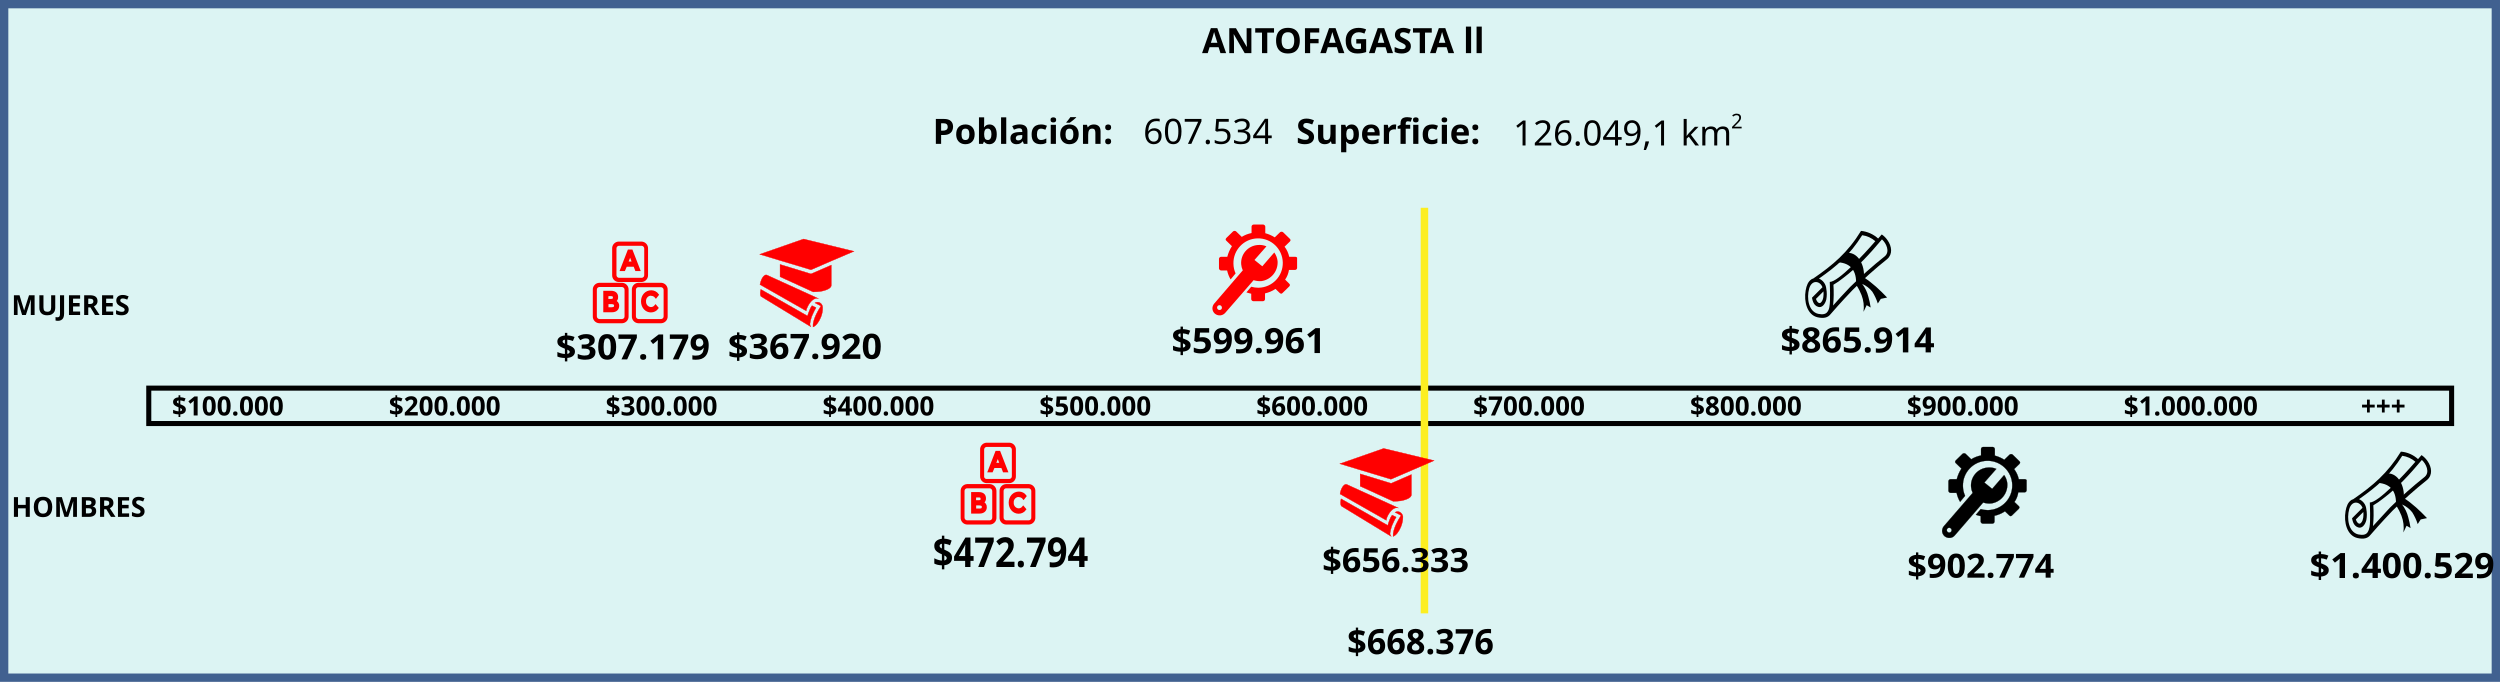
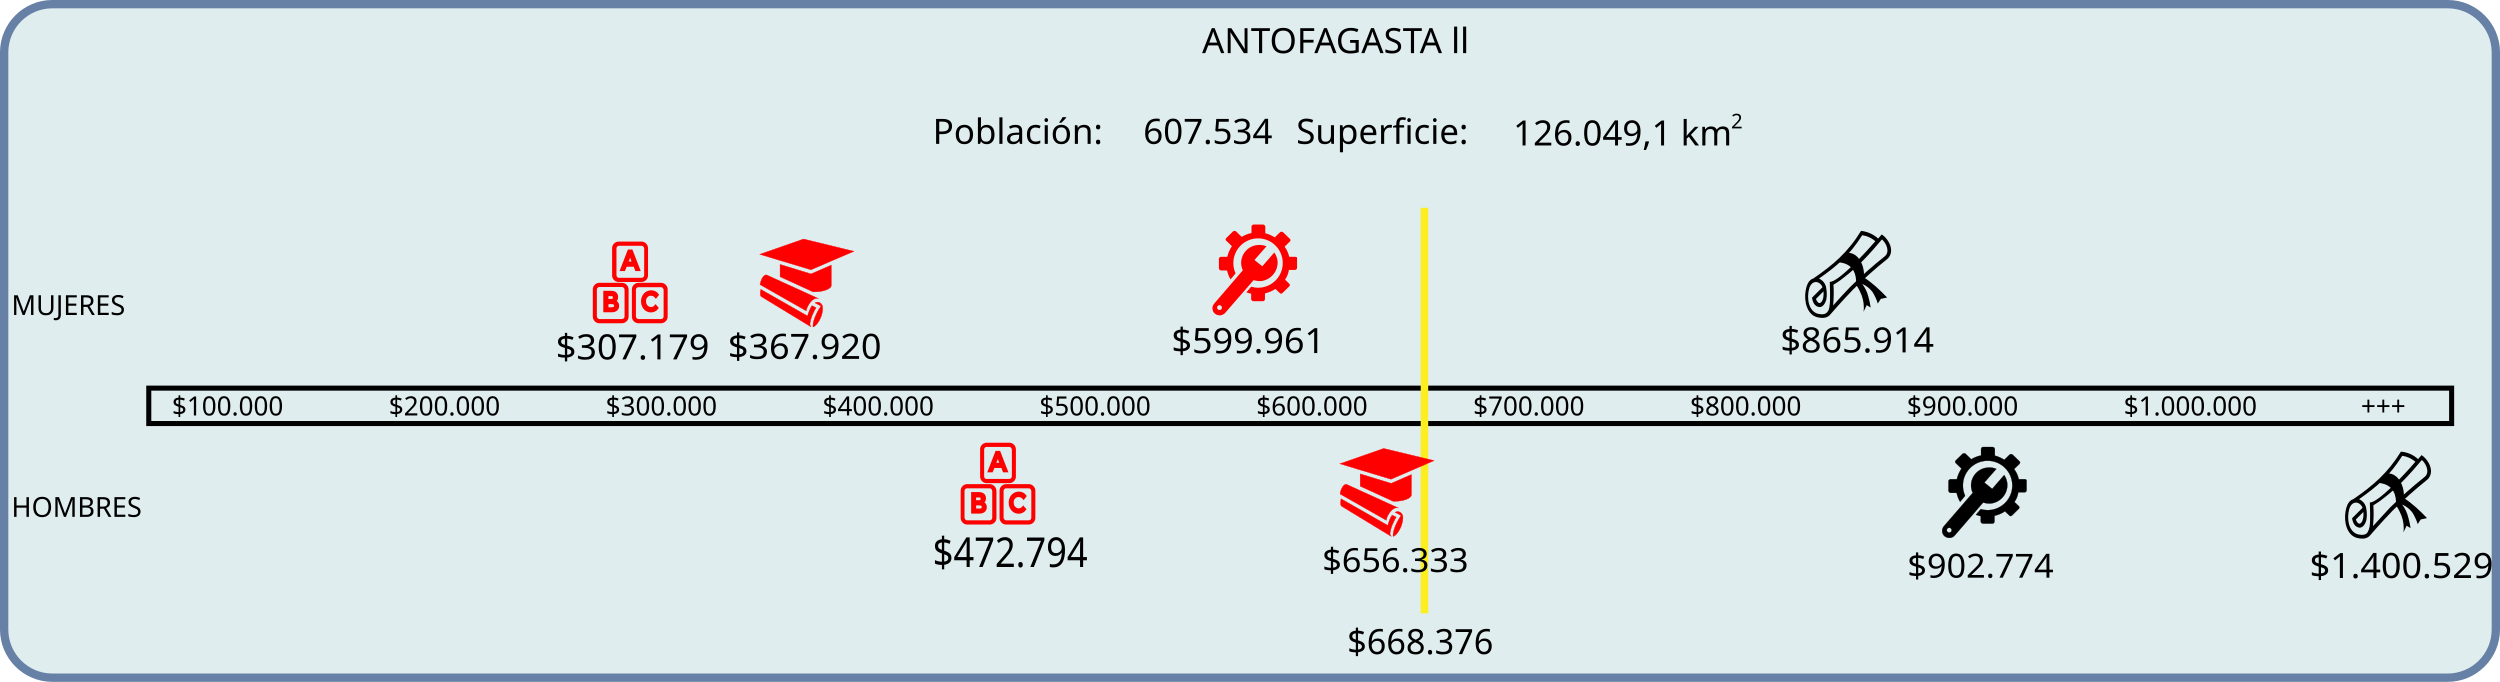
- <svg xmlns="http://www.w3.org/2000/svg" id="Capa_1" data-name="Capa 1" viewBox="0 0 1504.01 410.21">
-   <defs>
-     <style>.cls-1{fill:#dcf4f3;stroke:#416190;stroke-miterlimit:5.83;stroke-width:5.01px;}.cls-2,.cls-3{fill:none;}.cls-16,.cls-2{stroke:#000;}.cls-12,.cls-14,.cls-16,.cls-2{stroke-miterlimit:10;}.cls-2{stroke-width:3.04px;}.cls-11,.cls-13,.cls-15,.cls-4,.cls-6,.cls-7,.cls-8,.cls-9{isolation:isolate;}.cls-4{font-size:16px;}.cls-13,.cls-15,.cls-4,.cls-6{font-family:Optima-Bold, Optima;}.cls-11,.cls-13,.cls-15,.cls-4,.cls-6,.cls-7{font-weight:700;}.cls-12,.cls-14,.cls-5{fill:red;}.cls-6,.cls-7,.cls-8{font-size:21px;}.cls-11,.cls-7{font-family:Verdana-Bold, Verdana;}.cls-8,.cls-9{font-family:Optima-Regular, Optima;}.cls-9{font-size:12.24px;}.cls-10{fill:#fcee21;}.cls-11{font-size:16.65px;}.cls-12,.cls-14{stroke:red;}.cls-12{stroke-width:1.33px;}.cls-13{font-size:24.79px;}.cls-14{stroke-width:0.22px;}.cls-15{font-size:20px;}.cls-16{stroke-width:0.14px;}.cls-17{fill-rule:evenodd;}</style>
-   </defs>
-   <rect class="cls-1" x="2.5" y="2.5" width="1499" height="405.2" />
-   <rect class="cls-2" x="89.5" y="233.5" width="1385.4" height="21.3" />
-   <rect class="cls-3" x="103.5" y="237.9" width="1371.8" height="36.8" />
-   <text class="cls-4" transform="translate(103.45 249.94) scale(0.98 1)">$100.000</text>
-   <text class="cls-4" transform="translate(233.92 249.94) scale(0.98 1)">$200.000</text>
-   <text class="cls-4" transform="translate(364.38 249.94) scale(0.98 1)">$300.000</text>
-   <text class="cls-4" transform="translate(494.85 249.94) scale(0.98 1)">$400.000</text>
-   <text class="cls-4" transform="translate(625.31 249.94) scale(0.98 1)">$500.000</text>
-   <text class="cls-4" transform="translate(755.79 249.94) scale(0.98 1)">$600.000</text>
-   <text class="cls-4" transform="translate(886.25 249.94) scale(0.98 1)">$700.000</text>
-   <text class="cls-4" transform="translate(1016.72 249.94) scale(0.98 1)">$800.000</text>
-   <text class="cls-4" transform="translate(1147.19 249.94) scale(0.98 1)">$900.000</text>
-   <text class="cls-4" transform="translate(1277.65 249.94) scale(0.98 1)">$1.000.000</text>
-   <text class="cls-4" transform="translate(1408.12 249.94) scale(0.98 1)">
-     <tspan xml:space="preserve">   +++</tspan>
-   </text>
-   <path class="cls-5" d="M781.16,155.77h-3.7a15.43,15.43,0,0,0-2.8-6.1l3.2-3.1a2,2,0,0,0,.4-.8,1.23,1.23,0,0,0-.4-.8l-4.1-4a1.5,1.5,0,0,0-1.8,0l-3.2,3.1a20.62,20.62,0,0,0-5.7-2.5v-4a1.38,1.38,0,0,0-1.2-1.2H756a1.29,1.29,0,0,0-1.2,1.2v3.9a17.7,17.7,0,0,0-5.9,2.3l-3.4-3.3a1.5,1.5,0,0,0-1.8,0l-4.1,4a2,2,0,0,0-.4.8,1.23,1.23,0,0,0,.4.8l3.4,3.3a21.5,21.5,0,0,0-2.8,6.4h-3.8a1.29,1.29,0,0,0-1.2,1.2v5.8a1.38,1.38,0,0,0,1.2,1.2h3.7a17.83,17.83,0,0,0,2.1,5.4l3-3.6a14.54,14.54,0,0,1-1.3-5.9,14.85,14.85,0,1,1,15.2,14.5h-.3a15.23,15.23,0,0,1-4.2-.6l-2.9,3.4a24.54,24.54,0,0,0,2.9.8v3.3a1.38,1.38,0,0,0,1.2,1.2h5.9a1.29,1.29,0,0,0,1.2-1.2v-3.5a18.51,18.51,0,0,0,6.3-2.7l2.6,2.5a2,2,0,0,0,.8.4,1.23,1.23,0,0,0,.8-.4l4.1-4a2,2,0,0,0,.4-.8,1.23,1.23,0,0,0-.4-.8l-2.5-2.5a13.37,13.37,0,0,0,2.3-5.8H781a1.29,1.29,0,0,0,1.2-1.2v-5.8C782.36,156.37,782,155.77,781.16,155.77Z" transform="translate(-1.86 -1.27)" />
-   <path class="cls-5" d="M770.46,158.37a10.7,10.7,0,0,0-2-5.2l-7.2,8.3-4.7-3.8,7.2-8.2a10.37,10.37,0,0,0-5.2-.8,10.79,10.79,0,0,0-10,11.6,10.64,10.64,0,0,0,.9,3.5l.1.1L732.26,184a4.45,4.45,0,0,0-1,3.1,4.35,4.35,0,0,0,1.5,2.9,4.55,4.55,0,0,0,3.2,1,4.45,4.45,0,0,0,2.9-1.4l17.2-19.8.2.1a13,13,0,0,0,4.4.5A11.33,11.33,0,0,0,770.46,158.37Zm-34.8,29.4a1.46,1.46,0,0,1-1.6-1.3h0a1.46,1.46,0,0,1,1.3-1.6h0a1.46,1.46,0,0,1,1.6,1.3A1.35,1.35,0,0,1,735.66,187.77Z" transform="translate(-1.86 -1.27)" />
-   <rect class="cls-3" x="810.5" y="377.7" width="92" height="32.3" />
-   <text class="cls-6" transform="translate(810.47 393.51) scale(0.98 1)">$668.376</text>
-   <rect class="cls-3" x="580.6" y="20.3" width="439.9" height="108.7" />
-   <text class="cls-7" transform="translate(723.16 31.97)">ANTOFAGASTA ll</text>
-   <text class="cls-7" transform="translate(561.12 86.55)">Población:</text>
-   <text class="cls-8" transform="translate(682.33 86.55)">
-     <tspan xml:space="preserve"> 607.534   </tspan>
-   </text>
-   <text class="cls-7" transform="translate(779.81 86.55)">Superficie:</text>
-   <text class="cls-8" transform="translate(904.86 87.52)">
-     <tspan xml:space="preserve"> 126.049,1 km</tspan>
-   </text>
-   <text class="cls-9" transform="translate(1041.41 77.23)">2</text>
-   <rect class="cls-10" x="854.7" y="125" width="4.5" height="244" />
-   <rect class="cls-3" x="6.9" y="177.6" width="105.4" height="23.7" />
-   <text class="cls-11" transform="translate(6.9 189.51) scale(0.98 1)">MUJERES</text>
-   <rect class="cls-3" x="6.9" y="299" width="96.2" height="26" />
-   <text class="cls-11" transform="translate(6.9 310.95) scale(0.98 1)">HOMBRES</text>
-   <rect class="cls-3" x="206" y="61.8" width="80.5" height="23.3" />
-   <path class="cls-12" d="M597.46,293.17h-13.8a3.38,3.38,0,0,0-3.2,3.6v15.8a3.38,3.38,0,0,0,3.2,3.6h13.8a3.38,3.38,0,0,0,3.2-3.6v-15.8A3.52,3.52,0,0,0,597.46,293.17Zm2,19.4a2.24,2.24,0,0,1-2.1,2.4h-13.8a2.32,2.32,0,0,1-2.1-2.4v-15.8a2.24,2.24,0,0,1,2.1-2.4h13.8a2.32,2.32,0,0,1,2.1,2.4Z" transform="translate(-1.86 -1.27)" />
-   <path class="cls-12" d="M592.86,303.57a2.42,2.42,0,0,0,1.5-2.5c0-1.7-1-3.1-3.6-3.1h-4v11.6h4.4c2.6,0,3.7-1.5,3.7-3.2A2.79,2.79,0,0,0,592.86,303.57Zm-4.4-3.7h2.2c1.1,0,1.8.3,1.8,1.6,0,1-.6,1.4-1.9,1.4h-2.2l.1-3Zm2.7,8h-2.7v-3.2H591c1.4,0,2.2.5,2.2,1.5,0,1.4-.8,1.7-2,1.7Z" transform="translate(-1.86 -1.27)" />
-   <path class="cls-12" d="M609.16,291.27a3.38,3.38,0,0,0,3.2-3.6v-15.8a3.38,3.38,0,0,0-3.2-3.6h-13.8a3.38,3.38,0,0,0-3.2,3.6v15.8a3.38,3.38,0,0,0,3.2,3.6Zm-15.9-3.6v-15.8a2.24,2.24,0,0,1,2.1-2.4h13.8a2.32,2.32,0,0,1,2.1,2.4v15.8a2.24,2.24,0,0,1-2.1,2.4h-13.8a2.13,2.13,0,0,1-2.1-2.4Z" transform="translate(-1.86 -1.27)" />
-   <path class="cls-12" d="M599.66,282.17h5.1l1,2.6h1.8l-4.5-11.6h-1.8l-4.5,11.6h1.8Zm2.5-6.6,1.8,4.8h-3.7Z" transform="translate(-1.86 -1.27)" />
-   <path class="cls-12" d="M620.86,293.17h-13.8a3.38,3.38,0,0,0-3.2,3.6v15.8a3.38,3.38,0,0,0,3.2,3.6h13.8a3.38,3.38,0,0,0,3.2-3.6v-15.8A3.38,3.38,0,0,0,620.86,293.17Zm2.1,19.4a2.24,2.24,0,0,1-2.1,2.4h-13.8a2.32,2.32,0,0,1-2.1-2.4v-15.8a2.24,2.24,0,0,1,2.1-2.4h13.8a2.32,2.32,0,0,1,2.1,2.4v15.8Z" transform="translate(-1.86 -1.27)" />
-   <path class="cls-12" d="M614.76,299.67a3.7,3.7,0,0,1,2.9,1.4l1.1-1.4a4.74,4.74,0,0,0-3.9-2c-3.2,0-5.5,2.6-5.5,6s2.3,6,5.3,6a4.74,4.74,0,0,0,3.9-2l-1.1-1.3a3.56,3.56,0,0,1-2.9,1.4,3.84,3.84,0,0,1-3.5-4.1,3.8,3.8,0,0,1,3.4-4.1C614.66,299.67,614.66,299.67,614.76,299.67Z" transform="translate(-1.86 -1.27)" />
-   <rect class="cls-3" x="561.1" y="322.1" width="84.3" height="24.1" />
-   <text class="cls-13" transform="translate(561.12 341.09) scale(0.88 1)">$472.794</text>
-   <path class="cls-14" d="M495.36,183.57a3,3,0,0,0-2.1-.5,3.58,3.58,0,0,0-1.1.4l3.6,1.9a42.12,42.12,0,0,0-2.9,5.1,27.4,27.4,0,0,0-1.5,4,10.2,10.2,0,0,0-.4,3.5c1.7-.5,3.5-2.9,4.7-5.8a14.07,14.07,0,0,0,1.1-6.1A3.23,3.23,0,0,0,495.36,183.57Z" transform="translate(-1.86 -1.27)" />
-   <path class="cls-14" d="M471.16,160.37v7.4l19.9,9.1h0a34,34,0,0,0,4.5-.3c3.9-.7,6.4-2.1,6.4-3.6v-12.2l-12.2,5.3Z" transform="translate(-1.86 -1.27)" />
-   <polygon class="cls-14" points="483.4 143.8 457.1 153 469.3 156.7 487.9 162.3 500.1 157 513.7 151.2 483.4 143.8" />
-   <path class="cls-14" d="M489.26,195.27a1.09,1.09,0,0,1,.1-.5c0-.2.1-.4.1-.6v-.1a19.78,19.78,0,0,1,1.8-4.8,19.1,19.1,0,0,1,1.5-2.8v-.1l-2.4-1.2a9.39,9.39,0,0,0-1.4,2.6,26,26,0,0,0-1.3,3.6l-28.1-16-.2,1c-.2,1.5-.2,3.1.6,3.4l29.6,18A3.14,3.14,0,0,1,489.26,195.27Z" transform="translate(-1.86 -1.27)" />
-   <path class="cls-14" d="M487.36,186.57c1.7-4.1,4.6-6.5,6.9-5.7h-.1l-30.9-14.1c-1.1-.6-2.8,1-3.7,3.8a13.32,13.32,0,0,0-.5,1.9l27.8,15.8A4.8,4.8,0,0,1,487.36,186.57Z" transform="translate(-1.86 -1.27)" />
-   <rect class="cls-3" x="437.9" y="200.1" width="99.6" height="21.9" />
-   <text class="cls-6" transform="translate(437.9 215.89) scale(1.03 1)">$367.920</text>
-   <path class="cls-12" d="M376.16,172.07h-13.8a3.38,3.38,0,0,0-3.2,3.6v15.8a3.38,3.38,0,0,0,3.2,3.6h13.8a3.38,3.38,0,0,0,3.2-3.6v-15.8A3.38,3.38,0,0,0,376.16,172.07Zm2.1,19.4a2.24,2.24,0,0,1-2.1,2.4h-13.8a2.32,2.32,0,0,1-2.1-2.4v-15.8a2.24,2.24,0,0,1,2.1-2.4h13.8a2.32,2.32,0,0,1,2.1,2.4Z" transform="translate(-1.86 -1.27)" />
-   <path class="cls-12" d="M371.56,182.47a2.42,2.42,0,0,0,1.5-2.5c0-1.7-1-3.1-3.6-3.1h-4v11.6H370c2.6,0,3.7-1.5,3.7-3.2A2.7,2.7,0,0,0,371.56,182.47Zm-4.3-3.7h2.2c1.1,0,1.8.3,1.8,1.6,0,1-.6,1.4-1.9,1.4h-2.2l.1-3Zm2.7,8h-2.7v-3.2h2.5c1.4,0,2.2.5,2.2,1.5,0,1.4-.8,1.6-2,1.7Z" transform="translate(-1.86 -1.27)" />
-   <path class="cls-12" d="M387.86,170.27a3.38,3.38,0,0,0,3.2-3.6v-15.8a3.38,3.38,0,0,0-3.2-3.6H374a3.38,3.38,0,0,0-3.2,3.6v15.8a3.38,3.38,0,0,0,3.2,3.6Zm-15.8-3.6v-15.8a2.24,2.24,0,0,1,2.1-2.4H388a2.32,2.32,0,0,1,2.1,2.4v15.8a2.24,2.24,0,0,1-2.1,2.4h-13.9A2.29,2.29,0,0,1,372.06,166.67Z" transform="translate(-1.86 -1.27)" />
-   <path class="cls-12" d="M378.46,161.07h5.1l1,2.6h1.8l-4.5-11.6h-1.8l-4.5,11.6h1.8Zm2.5-6.6,1.8,4.8h-3.7Z" transform="translate(-1.86 -1.27)" />
-   <path class="cls-12" d="M399.66,172.07h-13.8a3.38,3.38,0,0,0-3.2,3.6v15.8a3.38,3.38,0,0,0,3.2,3.6h13.8a3.38,3.38,0,0,0,3.2-3.6v-15.8A3.38,3.38,0,0,0,399.66,172.07Zm2.1,19.4a2.24,2.24,0,0,1-2.1,2.4h-13.8a2.32,2.32,0,0,1-2.1-2.4v-15.8a2.22,2.22,0,0,1,2.1-2.3h13.8a2.32,2.32,0,0,1,2.1,2.4v15.7Z" transform="translate(-1.86 -1.27)" />
-   <path class="cls-12" d="M393.56,178.57a3.7,3.7,0,0,1,2.9,1.4l1.1-1.4a4.74,4.74,0,0,0-3.9-2c-3.2,0-5.5,2.6-5.5,6s2.3,6,5.3,6a4.74,4.74,0,0,0,3.9-2l-1.1-1.3a3.56,3.56,0,0,1-2.9,1.4,3.84,3.84,0,0,1-3.5-4.1,3.8,3.8,0,0,1,3.4-4.1C393.46,178.57,393.46,178.57,393.56,178.57Z" transform="translate(-1.86 -1.27)" />
-   <rect class="cls-3" x="334.4" y="200.4" width="93.1" height="18.8" />
-   <text class="cls-6" transform="translate(334.37 216.21) scale(1.03 1)">$307.179</text>
-   <path class="cls-14" d="M844.36,309.57a3,3,0,0,0-2.1-.5,3.58,3.58,0,0,0-1.1.4l3.6,1.9a42.12,42.12,0,0,0-2.9,5.1,27.4,27.4,0,0,0-1.5,4,10.2,10.2,0,0,0-.4,3.5c1.7-.5,3.5-2.9,4.7-5.8a15.8,15.8,0,0,0,1.2-6.1A3.67,3.67,0,0,0,844.36,309.57Z" transform="translate(-1.86 -1.27)" />
-   <path class="cls-14" d="M820.16,286.37v7.4l19.9,9.1h0a34,34,0,0,0,4.5-.3c3.9-.7,6.4-2.1,6.4-3.6v-12.2l-12.2,5.3Z" transform="translate(-1.86 -1.27)" />
-   <polygon class="cls-14" points="832.4 269.8 806.1 279 818.3 282.7 836.8 288.3 849.1 283 862.7 277.1 832.4 269.8" />
-   <path class="cls-14" d="M838.26,321.27a1.09,1.09,0,0,1,.1-.5c0-.2.1-.4.1-.6v-.1a19.78,19.78,0,0,1,1.8-4.8,19.1,19.1,0,0,1,1.5-2.8v-.1l-2.4-1.2a9.39,9.39,0,0,0-1.4,2.6,25.33,25.33,0,0,0-1.2,3.6l-28.1-16-.2,1c-.2,1.5-.2,3,.6,3.5l29.6,18A2.72,2.72,0,0,1,838.26,321.27Z" transform="translate(-1.86 -1.27)" />
-   <path class="cls-14" d="M836.26,312.57c1.7-4.1,4.6-6.5,6.9-5.7h-.1l-30.9-14.1c-1.2-.6-2.8,1-3.7,3.8a10.62,10.62,0,0,0-.4,1.9l27.8,15.8A7.09,7.09,0,0,1,836.26,312.57Z" transform="translate(-1.86 -1.27)" />
-   <rect class="cls-3" x="795.5" y="329" width="100" height="21" />
-   <text class="cls-15" transform="translate(795.46 344.12) scale(1.03 1)">$656.333</text>
-   <rect class="cls-3" x="704.7" y="196.6" width="103.7" height="22.3" />
-   <text class="cls-6" transform="translate(704.75 212.42) scale(1.03 1)">$599.961</text>
-   <path class="cls-16" d="M1220.06,289.57h-3.7a15.43,15.43,0,0,0-2.8-6.1l3.2-3.1a2,2,0,0,0,.4-.8,1.23,1.23,0,0,0-.4-.8l-4.1-4a1.5,1.5,0,0,0-1.8,0l-3.2,3.1a20.62,20.62,0,0,0-5.7-2.5v-4a1.38,1.38,0,0,0-1.2-1.2h-5.9a1.29,1.29,0,0,0-1.2,1.2v3.9a17.7,17.7,0,0,0-5.9,2.3l-3.4-3.3a1.5,1.5,0,0,0-1.8,0l-4.1,4a2,2,0,0,0-.4.8,1.23,1.23,0,0,0,.4.8l3.4,3.3a21.5,21.5,0,0,0-2.8,6.4h-3.8a1.29,1.29,0,0,0-1.2,1.2v5.8a1.38,1.38,0,0,0,1.2,1.2h3.7a17.83,17.83,0,0,0,2.1,5.4l3-3.6a14.54,14.54,0,0,1-1.3-5.9,14.85,14.85,0,1,1,15.2,14.5h-.3a15.23,15.23,0,0,1-4.2-.6l-2.9,3.4a24.54,24.54,0,0,0,2.9.8v3.3a1.38,1.38,0,0,0,1.2,1.2h5.9a1.29,1.29,0,0,0,1.2-1.2v-3.5a18.51,18.51,0,0,0,6.3-2.7l2.6,2.5a2,2,0,0,0,.8.4,1.23,1.23,0,0,0,.8-.4l4.1-4a2,2,0,0,0,.4-.8,1.23,1.23,0,0,0-.4-.8l-2.6-2.5a13.37,13.37,0,0,0,2.3-5.8h3.8a1.29,1.29,0,0,0,1.2-1.2v-5.8C1221.26,290.27,1220.86,289.57,1220.06,289.57Z" transform="translate(-1.86 -1.27)" />
-   <path class="cls-16" d="M1209.46,292.27a10.58,10.58,0,0,0-1.9-5.2l-7.2,8.3-4.7-3.8,7.2-8.2a10.37,10.37,0,0,0-5.2-.8,10.79,10.79,0,0,0-10,11.6,10.64,10.64,0,0,0,.9,3.5l.1.1-17.4,20.1a4.45,4.45,0,0,0-1,3.1,4.35,4.35,0,0,0,1.5,2.9,4.55,4.55,0,0,0,3.2,1,4.14,4.14,0,0,0,2.9-1.5l17.1-19.8.2.1a13,13,0,0,0,4.4.5,11.32,11.32,0,0,0,9.9-11.9Zm-34.8,29.4a1.46,1.46,0,0,1-1.6-1.3h0a1.46,1.46,0,0,1,1.3-1.6h0a1.46,1.46,0,0,1,1.6,1.3h0a1.46,1.46,0,0,1-1.3,1.6Z" transform="translate(-1.86 -1.27)" />
-   <rect class="cls-3" x="1147.5" y="332.4" width="86.8" height="19.6" />
-   <text class="cls-15" transform="translate(1147.46 347.51) scale(1.03 1)">$902.774</text>
-   <path d="M1133.86,142.37l-2.1,2.4a18,18,0,0,0-10.3-4.6c-8,13.1-17,20.6-28.8,28.7a3,3,0,0,0-1,.4c-2.1,1.4-3,3.8-3.5,6.7-1.2,6.7.9,14.8,7.2,16.2,3.7.8,6.1.2,7.7-1.8,1.2-1.4,6.5-7.5,13.3-14.6a244.36,244.36,0,0,1,20.8-18.6c3.5-3,2.8-7.7.3-11.3a13.34,13.34,0,0,0-3.3-3.4Zm-29.2,42.7a74.39,74.39,0,0,0,.2-12.5,46,46,0,0,0,5.8-4c8.9-6.7,16.1-14.6,23.4-23.3,2.6,2.4,4.9,7.3,1.8,10.1a263.38,263.38,0,0,0-21,18.6c-4.1,4.3-7.8,8.3-10.2,11.1Zm-3.4,3.8c-1,1.4-2.8,1.8-5.6,1.2-5.8-1.4-7-9.5-5.4-15.2,1.6-5.5,6.5-4.7,8-.8l-6.3,6.3c.2.6.5,4.6,3.7,5.5,2.3.8,4.2-1.6,4.9-4.4a17.75,17.75,0,0,0,0-6.5,7.26,7.26,0,0,0-4.4-6.1c11-7.7,18.5-14.2,26-26.1a15.06,15.06,0,0,1,7.9,3.6c-7.3,8.5-22.4,24.5-27.4,24.5,0,1.2.5,11.3-.2,14.8a6.63,6.63,0,0,1-1.2,3.2Zm-2.4-12.3c.2,2.2,0,4.9-1.2,6.3-1.2,1.8-2.8,0-3.3-1.8Z" transform="translate(-1.86 -1.27)" />
-   <path class="cls-17" d="M1131.56,183.87a30.6,30.6,0,0,0-3.3-7.1,15.68,15.68,0,0,0-6.1-4.7,20.36,20.36,0,0,1,3.7,7.7,46.94,46.94,0,0,1,1.4,6.5l-2.4-1.4-1.9,4a20.47,20.47,0,0,0-1.2-10.1c-1.9-4.7-3.3-6.1-3.3-6.1.5-8.5-3.2-13.1-10.7-13.6l5.6-5.7c6.6-.2,10.5,7.9,9.8,14.8,5.1,3.2,9.8,7.7,14,12.1l-3.8.8Z" transform="translate(-1.86 -1.27)" />
-   <rect class="cls-3" x="1071.1" y="196.2" width="92.4" height="17.8" />
-   <text class="cls-6" transform="translate(1071.09 212.02) scale(1.03 1)">$865.914</text>
-   <path d="M1458.66,275.07l-2.1,2.4a17.26,17.26,0,0,0-10.3-4.5c-8,13-17,20.6-28.8,28.7a3,3,0,0,0-1,.4c-2.1,1.4-3,3.8-3.5,6.7-1.2,6.7.9,14.8,7.2,16.2,3.7.8,6.1.2,7.7-1.8,1.2-1.4,6.5-7.5,13.3-14.6A244.36,244.36,0,0,1,1462,290c3.5-3,2.8-7.7.3-11.3a13.34,13.34,0,0,0-3.3-3.4Zm-29.2,42.7a74.39,74.39,0,0,0,.2-12.5,46,46,0,0,0,5.8-4c8.9-6.7,16.1-14.6,23.4-23.3,2.6,2.4,4.9,7.3,1.8,10.1a263.38,263.38,0,0,0-21,18.6C1435.56,311.07,1431.86,315.07,1429.46,317.77Zm-3.3,3.8c-1,1.4-2.8,1.8-5.6,1.2-5.8-1.4-7-9.5-5.4-15.2,1.6-5.5,6.5-4.7,8-.8l-6.3,6.3c.2.6.5,4.5,3.7,5.5,2.3.8,4.2-1.6,4.9-4.4a17.75,17.75,0,0,0,0-6.5,7.26,7.26,0,0,0-4.4-6.1c11-7.7,18.5-14.2,26-26.1a15.06,15.06,0,0,1,7.9,3.6c-7.3,8.5-22.4,24.5-27.4,24.5,0,1.2.5,11.3-.2,14.8a8.2,8.2,0,0,1-1.2,3.2Zm-2.5-12.3c.2,2.2,0,4.9-1.2,6.3-1.2,1.8-2.8,0-3.3-1.8Z" transform="translate(-1.86 -1.27)" />
-   <path class="cls-17" d="M1456.36,316.57a30.6,30.6,0,0,0-3.3-7.1,15.68,15.68,0,0,0-6.1-4.7,20.36,20.36,0,0,1,3.7,7.7,46.94,46.94,0,0,1,1.4,6.5l-2.4-1.4-1.9,4a20.47,20.47,0,0,0-1.2-10.1c-1.9-4.7-3.3-6.1-3.3-6.1.5-8.5-3.2-13-10.7-13.6l5.6-5.7c6.6-.2,10.5,7.9,9.8,14.8,5.1,3.2,9.8,7.7,14,12.1l-3.8.8Z" transform="translate(-1.86 -1.27)" />
-   <rect class="cls-3" x="1389.5" y="331.9" width="109" height="19.1" />
-   <text class="cls-6" transform="translate(1389.46 347.73) scale(1.03 1)">$1.400.529</text>
+ <svg xmlns="http://www.w3.org/2000/svg" version="1.1" id="Capa_1" x="0px" y="0px" viewBox="0 0 1504 410.2" style="enable-background:new 0 0 1504 410.2;" xml:space="preserve">
+   <style type="text/css">
+ 	.st0{opacity:0.8;fill:#D7E9EA;stroke:#416190;stroke-width:5.01;stroke-miterlimit:5.83;}
+ 	.st1{fill:none;stroke:#000000;stroke-width:3.04;stroke-miterlimit:10;}
+ 	.st2{fill:none;}
+ 	.st3{font-family:'Arial-BoldMT';}
+ 	.st4{font-size:16px;}
+ 	.st5{fill:#FF0000;}
+ 	.st6{font-size:21px;}
+ 	.st7{font-family:'Verdana-Bold';}
+ 	.st8{font-family:'ArialMT';}
+ 	.st9{font-size:12.24px;}
+ 	.st10{fill:#FCEE21;}
+ 	.st11{font-size:16.65px;}
+ 	.st12{fill:#FF0000;stroke:#FF0000;stroke-width:1.33;stroke-miterlimit:10;}
+ 	.st13{font-size:24.79px;}
+ 	.st14{fill:#FF0000;stroke:#FF0000;stroke-width:0.22;stroke-miterlimit:10;}
+ 	.st15{font-size:20px;}
+ 	.st16{stroke:#000000;stroke-width:0.14;stroke-miterlimit:10;}
+ </style>
+   <path class="st0" d="M31.5,2.5h1441c16,0,29,13,29,29v347.2c0,16-13,29-29,29H31.5c-16,0-29-13-29-29V31.5  C2.5,15.5,15.5,2.5,31.5,2.5z" />
+   <rect x="89.5" y="233.5" class="st1" width="1385.4" height="21.3" />
+   <rect x="103.5" y="237.9" class="st2" width="1371.8" height="36.8" />
+   <text transform="matrix(0.98 0 0 1 103.4497 249.9399)" class="st3 st4">$100.000</text>
+   <text transform="matrix(0.98 0 0 1 233.9199 249.9399)" class="st3 st4">$200.000</text>
+   <text transform="matrix(0.98 0 0 1 364.3799 249.9399)" class="st3 st4">$300.000</text>
+   <text transform="matrix(0.98 0 0 1 494.8496 249.9399)" class="st3 st4">$400.000</text>
+   <text transform="matrix(0.98 0 0 1 625.3096 249.9399)" class="st3 st4">$500.000</text>
+   <text transform="matrix(0.98 0 0 1 755.79 249.9399)" class="st3 st4">$600.000</text>
+   <text transform="matrix(0.98 0 0 1 886.25 249.9399)" class="st3 st4">$700.000</text>
+   <text transform="matrix(0.98 0 0 1 1016.72 249.9399)" class="st3 st4">$800.000</text>
+   <text transform="matrix(0.98 0 0 1 1147.189 249.9399)" class="st3 st4">$900.000</text>
+   <text transform="matrix(0.98 0 0 1 1277.649 249.9399)" class="st3 st4">$1.000.000</text>
+   <text transform="matrix(0.98 0 0 1 1408.12 249.9399)" class="st3 st4">   +++</text>
+   <path class="st5" d="M779.3,154.5h-3.7c-0.5-2.2-1.4-4.3-2.8-6.1l3.2-3.1c0.2-0.2,0.3-0.5,0.4-0.8c0-0.3-0.2-0.6-0.4-0.8l-4.1-4  c-0.5-0.4-1.3-0.4-1.8,0l-3.2,3.1c-1.8-1.1-3.7-2-5.7-2.5v-4c-0.1-0.6-0.6-1.1-1.2-1.2h-5.9c-0.6,0-1.2,0.6-1.2,1.2v3.9  c-2.1,0.4-4.1,1.2-5.9,2.3l-3.4-3.3c-0.5-0.4-1.3-0.4-1.8,0l-4.1,4c-0.2,0.2-0.3,0.5-0.4,0.8c0,0.3,0.2,0.6,0.4,0.8l3.4,3.3  c-1.3,2-2.2,4.1-2.8,6.4h-3.8c-0.6,0-1.2,0.6-1.2,1.2v5.8c0.1,0.6,0.6,1.1,1.2,1.2h3.7c0.4,1.9,1.1,3.7,2.1,5.4l3-3.6  c-0.8-1.9-1.3-3.9-1.3-5.9c-0.2-8.2,6.3-15,14.5-15.2c8.2-0.2,15,6.3,15.2,14.5c0.2,8.2-6.3,15-14.5,15.2h-0.3  c-1.4,0-2.8-0.2-4.2-0.6l-2.9,3.4c0.9,0.3,1.9,0.6,2.9,0.8v3.3c0.1,0.6,0.6,1.1,1.2,1.2h5.9c0.6,0,1.2-0.6,1.2-1.2v-3.5  c2.2-0.5,4.4-1.4,6.3-2.7l2.6,2.5c0.2,0.2,0.5,0.3,0.8,0.4c0.3,0,0.6-0.2,0.8-0.4l4.1-4c0.2-0.2,0.3-0.5,0.4-0.8  c0-0.3-0.2-0.6-0.4-0.8l-2.5-2.5c1.2-1.7,2-3.7,2.3-5.8h3.7c0.6,0,1.2-0.6,1.2-1.2v-5.8C780.5,155.1,780.1,154.5,779.3,154.5z" />
+   <path class="st5" d="M768.6,157.1c-0.2-1.9-0.9-3.7-2-5.2l-7.2,8.3l-4.7-3.8l7.2-8.2c-1.6-0.7-3.4-1-5.2-0.8  c-5.9,0.4-10.4,5.6-10,11.5c0,0,0,0.1,0,0.1c0.1,1.2,0.4,2.4,0.9,3.5l0.1,0.1l-17.3,20.1c-0.7,0.9-1.1,2-1,3.1  c0.1,1.1,0.6,2.2,1.5,2.9c0.9,0.7,2,1.1,3.2,1c1.1-0.1,2.1-0.6,2.9-1.4l17.2-19.8l0.2,0.1c1.4,0.4,2.9,0.6,4.4,0.5  C764.7,168.3,769,163.1,768.6,157.1z M733.8,186.5c-0.8,0.1-1.5-0.5-1.6-1.3l0,0c-0.1-0.8,0.5-1.5,1.3-1.6l0,0  c0.8-0.1,1.5,0.5,1.6,1.3c0.1,0.7-0.3,1.4-1.1,1.6C733.9,186.5,733.9,186.5,733.8,186.5L733.8,186.5z" />
+   <rect x="810.5" y="377.7" class="st2" width="92" height="32.3" />
+   <text transform="matrix(0.98 0 0 1 810.4697 393.5098)" class="st3 st6">$668.376</text>
+   <rect x="580.6" y="20.3" class="st2" width="439.9" height="108.7" />
+   <text transform="matrix(1 0 0 1 723.16 31.97)" class="st7 st6">ANTOFAGASTA ll</text>
+   <text transform="matrix(1 0 0 1 561.12 86.55)" class="st7 st6">Población:</text>
+   <text transform="matrix(1 0 0 1 682.33 86.55)" class="st8 st6"> 607.534   </text>
+   <text transform="matrix(1 0 0 1 779.81 86.55)" class="st7 st6">Superficie:</text>
+   <text transform="matrix(1 0 0 1 904.86 87.52)" class="st8 st6"> 126.049,1 km</text>
+   <text transform="matrix(1 0 0 1 1041.41 77.23)" class="st8 st9">2</text>
+   <rect x="854.7" y="125" class="st10" width="4.5" height="244" />
+   <rect x="6.9" y="177.6" class="st2" width="105.4" height="23.7" />
+   <text transform="matrix(0.98 0 0 1 6.8999 189.5098)" class="st7 st11">MUJERES</text>
+   <rect x="6.9" y="299" class="st2" width="96.2" height="26" />
+   <text transform="matrix(0.98 0 0 1 6.8999 310.9502)" class="st7 st11">HOMBRES</text>
+   <rect x="206" y="61.8" class="st2" width="80.5" height="23.3" />
+   <path class="st12" d="M595.6,291.9h-13.8c-1.9,0.1-3.3,1.7-3.2,3.5c0,0,0,0,0,0.1v15.8c-0.1,1.9,1.3,3.5,3.1,3.6c0,0,0,0,0.1,0h13.8  c1.9-0.1,3.3-1.7,3.2-3.5c0,0,0,0,0-0.1v-15.8C598.8,293.6,597.4,292.1,595.6,291.9z M597.6,311.3c0.1,1.2-0.8,2.3-2.1,2.4  c0,0,0,0,0,0h-13.8c-1.2-0.1-2.1-1.2-2.1-2.4v-15.8c-0.1-1.2,0.8-2.3,2.1-2.4c0,0,0,0,0,0h13.8c1.2,0.1,2.1,1.2,2.1,2.4V311.3z" />
+   <path class="st12" d="M591,302.3c1-0.4,1.6-1.4,1.5-2.5c0-1.7-1-3.1-3.6-3.1h-4v11.6h4.4c2.6,0,3.7-1.5,3.7-3.2  C593.1,303.8,592.2,302.7,591,302.3z M586.6,298.6h2.2c1.1,0,1.8,0.3,1.8,1.6c0,1-0.6,1.4-1.9,1.4h-2.2L586.6,298.6L586.6,298.6z   M589.3,306.6h-2.7v-3.2h2.5c1.4,0,2.2,0.5,2.2,1.5C591.3,306.3,590.5,306.6,589.3,306.6L589.3,306.6z" />
+   <path class="st12" d="M607.3,290c1.9-0.1,3.3-1.7,3.2-3.5c0,0,0,0,0-0.1v-15.8c0.1-1.9-1.3-3.5-3.1-3.6c0,0,0,0-0.1,0h-13.8  c-1.9,0.1-3.3,1.7-3.2,3.5c0,0,0,0,0,0.1v15.8c-0.1,1.9,1.3,3.5,3.1,3.6c0,0,0,0,0.1,0H607.3z M591.4,286.4v-15.8  c-0.1-1.2,0.8-2.3,2.1-2.4c0,0,0,0,0,0h13.8c1.2,0.1,2.1,1.2,2.1,2.4v15.8c0.1,1.2-0.8,2.3-2.1,2.4c0,0,0,0,0,0h-13.8  c-1.2,0-2.1-1-2.1-2.1C591.4,286.6,591.4,286.5,591.4,286.4z" />
+   <path class="st12" d="M597.8,280.9h5.1l1,2.6h1.8l-4.5-11.6h-1.8l-4.5,11.6h1.8L597.8,280.9z M600.3,274.3l1.8,4.8h-3.7L600.3,274.3  z" />
+   <path class="st12" d="M619,291.9h-13.8c-1.9,0.1-3.3,1.7-3.2,3.5c0,0,0,0,0,0.1v15.8c-0.1,1.9,1.3,3.5,3.1,3.6c0,0,0,0,0.1,0H619  c1.9-0.1,3.3-1.7,3.2-3.5c0,0,0,0,0-0.1v-15.8C622.3,293.6,620.9,292,619,291.9C619,291.9,619,291.9,619,291.9z M621.1,311.3  c0.1,1.2-0.8,2.3-2.1,2.4c0,0,0,0,0,0h-13.8c-1.2-0.1-2.1-1.2-2.1-2.4v-15.8c-0.1-1.2,0.8-2.3,2.1-2.4c0,0,0,0,0,0H619  c1.2,0.1,2.1,1.2,2.1,2.4V311.3z" />
+   <path class="st12" d="M612.9,298.4c1.1,0,2.2,0.5,2.9,1.4l1.1-1.4c-0.9-1.3-2.4-2-3.9-2c-3.2,0-5.5,2.6-5.5,6s2.3,6,5.3,6  c1.5,0,3-0.7,3.9-2l-1.1-1.3c-0.7,0.9-1.8,1.4-2.9,1.4c-2.1-0.2-3.6-2-3.5-4.1c-0.2-2.1,1.3-3.9,3.4-4.1  C612.8,298.4,612.8,298.4,612.9,298.4z" />
+   <rect x="561.1" y="322.1" class="st2" width="84.3" height="24.1" />
+   <text transform="matrix(0.88 0 0 1 561.1201 341.0898)" class="st3 st13">$472.794</text>
+   <path class="st14" d="M493.5,182.3c-0.6-0.4-1.4-0.6-2.1-0.5c-0.4,0.1-0.8,0.2-1.1,0.4l3.6,1.9c-1.1,1.6-2.1,3.3-2.9,5.1  c-0.6,1.3-1.1,2.6-1.5,4c-0.3,1.1-0.5,2.3-0.4,3.5c1.7-0.5,3.5-2.9,4.7-5.8c0.8-1.9,1.2-4,1.1-6.1  C494.8,183.8,494.3,182.9,493.5,182.3z" />
+   <path class="st14" d="M469.3,159.1v7.4l19.9,9.1l0,0c1.5,0,3-0.1,4.5-0.3c3.9-0.7,6.4-2.1,6.4-3.6v-12.2l-12.2,5.3L469.3,159.1z" />
+   <polygon class="st14" points="483.4,143.8 457.1,153 469.3,156.7 487.9,162.3 500.1,157 513.7,151.2 " />
+   <path class="st14" d="M487.4,194c0-0.2,0-0.3,0.1-0.5c0-0.2,0.1-0.4,0.1-0.6v-0.1c0.4-1.7,1-3.3,1.8-4.8c0.4-1,0.9-1.9,1.5-2.8v-0.1  l-2.4-1.2c-0.6,0.8-1.1,1.7-1.4,2.6c-0.5,1.2-1,2.4-1.3,3.6l-28.1-16l-0.2,1c-0.2,1.5-0.2,3.1,0.6,3.4l29.6,18  C487.3,195.7,487.1,194.8,487.4,194z" />
+   <path class="st14" d="M485.5,185.3c1.7-4.1,4.6-6.5,6.9-5.7h-0.1l-30.9-14.1c-1.1-0.6-2.8,1-3.7,3.8c-0.2,0.6-0.4,1.3-0.5,1.9  L485,187C485.1,186.4,485.2,185.8,485.5,185.3z" />
+   <rect x="437.9" y="200.1" class="st2" width="99.6" height="21.9" />
+   <text transform="matrix(1.03 0 0 1 437.8999 215.8901)" class="st3 st6">$367.920</text>
+   <path class="st12" d="M374.3,170.8h-13.8c-1.9,0.1-3.3,1.7-3.2,3.5c0,0,0,0,0,0.1v15.8c-0.1,1.9,1.3,3.5,3.1,3.6c0,0,0,0,0.1,0h13.8  c1.9-0.1,3.3-1.7,3.2-3.5c0,0,0,0,0-0.1v-15.8C377.6,172.5,376.2,170.9,374.3,170.8C374.3,170.8,374.3,170.8,374.3,170.8z   M376.4,190.2c0.1,1.2-0.8,2.3-2.1,2.4c0,0,0,0,0,0h-13.8c-1.2-0.1-2.1-1.2-2.1-2.4v-15.8c-0.1-1.2,0.8-2.3,2.1-2.4c0,0,0,0,0,0  h13.8c1.2,0.1,2.1,1.2,2.1,2.4V190.2z" />
+   <path class="st12" d="M369.7,181.2c1-0.4,1.6-1.4,1.5-2.5c0-1.7-1-3.1-3.6-3.1h-4v11.6h4.5c2.6,0,3.7-1.5,3.7-3.2  C371.9,182.7,371,181.5,369.7,181.2z M365.4,177.5h2.2c1.1,0,1.8,0.3,1.8,1.6c0,1-0.6,1.4-1.9,1.4h-2.2L365.4,177.5z M368.1,185.5  h-2.7v-3.2h2.5c1.4,0,2.2,0.5,2.2,1.5C370.1,185.2,369.3,185.4,368.1,185.5z" />
+   <path class="st12" d="M386,169c1.9-0.1,3.3-1.7,3.2-3.5c0,0,0,0,0-0.1v-15.8c0.1-1.9-1.3-3.5-3.1-3.6c0,0,0,0-0.1,0h-13.9  c-1.9,0.1-3.3,1.7-3.2,3.5c0,0,0,0,0,0.1v15.8c-0.1,1.9,1.3,3.5,3.1,3.6c0,0,0,0,0.1,0H386z M370.2,165.4v-15.8  c-0.1-1.2,0.8-2.3,2.1-2.4c0,0,0,0,0,0h13.8c1.2,0.1,2.1,1.2,2.1,2.4v15.8c0.1,1.2-0.8,2.3-2.1,2.4c0,0,0,0,0,0h-13.9  C371,167.7,370.1,166.6,370.2,165.4z" />
+   <path class="st12" d="M376.6,159.8h5.1l1,2.6h1.8l-4.5-11.6h-1.8l-4.5,11.6h1.8L376.6,159.8z M379.1,153.2l1.8,4.8h-3.7L379.1,153.2  z" />
+   <path class="st12" d="M397.8,170.8H384c-1.9,0.1-3.3,1.7-3.2,3.5c0,0,0,0,0,0.1v15.8c-0.1,1.9,1.3,3.5,3.1,3.6c0,0,0,0,0.1,0h13.8  c1.9-0.1,3.3-1.7,3.2-3.5c0,0,0,0,0-0.1v-15.8C401.1,172.5,399.7,170.9,397.8,170.8C397.8,170.8,397.8,170.8,397.8,170.8z   M399.9,190.2c0.1,1.2-0.8,2.3-2.1,2.4c0,0,0,0,0,0H384c-1.2-0.1-2.1-1.2-2.1-2.4v-15.8c0-1.2,0.9-2.2,2.1-2.3h13.8  c1.2,0.1,2.1,1.2,2.1,2.4V190.2L399.9,190.2z" />
+   <path class="st12" d="M391.7,177.3c1.1,0,2.2,0.5,2.9,1.4l1.1-1.4c-0.9-1.3-2.4-2-3.9-2c-3.2,0-5.5,2.6-5.5,6s2.3,6,5.3,6  c1.5,0,3-0.7,3.9-2l-1.1-1.3c-0.7,0.9-1.8,1.4-2.9,1.4c-2.1-0.2-3.6-2-3.5-4.1c-0.2-2.1,1.3-3.9,3.4-4.1  C391.6,177.3,391.6,177.3,391.7,177.3z" />
+   <rect x="334.4" y="200.4" class="st2" width="93.1" height="18.8" />
+   <text transform="matrix(1.03 0 0 1 334.3701 216.21)" class="st3 st6">$307.179</text>
+   <path class="st14" d="M842.5,308.3c-0.6-0.4-1.4-0.6-2.1-0.5c-0.4,0.1-0.8,0.2-1.1,0.4l3.6,1.9c-1.1,1.6-2.1,3.3-2.9,5.1  c-0.6,1.3-1.1,2.6-1.5,4c-0.3,1.1-0.5,2.3-0.4,3.5c1.7-0.5,3.5-2.9,4.7-5.8c0.8-1.9,1.2-4,1.2-6.1  C843.9,309.8,843.3,308.9,842.5,308.3z" />
+   <path class="st14" d="M818.3,285.1v7.4l19.9,9.1l0,0c1.5,0,3-0.1,4.5-0.3c3.9-0.7,6.4-2.1,6.4-3.6v-12.2l-12.2,5.3L818.3,285.1z" />
+   <polygon class="st14" points="832.4,269.8 806.1,279 818.3,282.7 836.8,288.3 849.1,283 862.7,277.1 " />
+   <path class="st14" d="M836.4,320c0-0.2,0-0.3,0.1-0.5c0-0.2,0.1-0.4,0.1-0.6v-0.1c0.4-1.7,1-3.3,1.8-4.8c0.4-1,0.9-1.9,1.5-2.8v-0.1  l-2.4-1.2c-0.6,0.8-1.1,1.7-1.4,2.6c-0.5,1.2-0.9,2.4-1.2,3.6l-28.1-16l-0.2,1c-0.2,1.5-0.2,3,0.6,3.5l29.6,18  C836.2,321.9,836.1,320.9,836.4,320z" />
+   <path class="st14" d="M834.4,311.3c1.7-4.1,4.6-6.5,6.9-5.7h-0.1l-30.9-14.1c-1.2-0.6-2.8,1-3.7,3.8c-0.2,0.6-0.3,1.3-0.4,1.9  L834,313C834.1,312.4,834.2,311.8,834.4,311.3z" />
+   <rect x="795.5" y="329" class="st2" width="100" height="21" />
+   <text transform="matrix(1.03 0 0 1 795.46 344.1201)" class="st3 st15">$656.333</text>
+   <rect x="704.7" y="196.6" class="st2" width="103.7" height="22.3" />
+   <text transform="matrix(1.03 0 0 1 704.75 212.4199)" class="st3 st6">$599.961</text>
+   <path class="st16" d="M1218.2,288.3h-3.7c-0.5-2.2-1.4-4.3-2.8-6.1l3.2-3.1c0.2-0.2,0.3-0.5,0.4-0.8c0-0.3-0.2-0.6-0.4-0.8l-4.1-4  c-0.5-0.4-1.3-0.4-1.8,0l-3.2,3.1c-1.8-1.1-3.7-2-5.7-2.5v-4c-0.1-0.6-0.6-1.1-1.2-1.2h-5.9c-0.6,0-1.2,0.6-1.2,1.2v3.9  c-2.1,0.4-4.1,1.2-5.9,2.3l-3.4-3.3c-0.5-0.4-1.3-0.4-1.8,0l-4.1,4c-0.2,0.2-0.3,0.5-0.4,0.8c0,0.3,0.2,0.6,0.4,0.8l3.4,3.3  c-1.3,2-2.2,4.1-2.8,6.4h-3.8c-0.6,0-1.2,0.6-1.2,1.2v5.8c0.1,0.6,0.6,1.1,1.2,1.2h3.7c0.4,1.9,1.1,3.7,2.1,5.4l3-3.6  c-0.8-1.9-1.3-3.9-1.3-5.9c-0.2-8.2,6.3-15,14.5-15.2c8.2-0.2,15,6.3,15.2,14.5c0.2,8.2-6.3,15-14.5,15.2h-0.3  c-1.4,0-2.8-0.2-4.2-0.6l-2.9,3.4c0.9,0.3,1.9,0.6,2.9,0.8v3.3c0.1,0.6,0.6,1.1,1.2,1.2h5.9c0.6,0,1.2-0.6,1.2-1.2v-3.5  c2.2-0.5,4.4-1.4,6.3-2.7l2.6,2.5c0.2,0.2,0.5,0.3,0.8,0.4c0.3,0,0.6-0.2,0.8-0.4l4.1-4c0.2-0.2,0.3-0.5,0.4-0.8  c0-0.3-0.2-0.6-0.4-0.8l-2.6-2.5c1.2-1.7,2-3.7,2.3-5.8h3.8c0.6,0,1.2-0.6,1.2-1.2v-5.8C1219.4,289,1219,288.3,1218.2,288.3z" />
+   <path class="st16" d="M1207.6,291c-0.2-1.9-0.8-3.7-1.9-5.2l-7.2,8.3l-4.7-3.8l7.2-8.2c-1.6-0.7-3.4-1-5.2-0.8  c-5.9,0.4-10.4,5.6-10,11.5c0,0,0,0.1,0,0.1c0.1,1.2,0.4,2.4,0.9,3.5l0.1,0.1l-17.4,20.1c-0.7,0.9-1.1,2-1,3.1  c0.1,1.1,0.6,2.2,1.5,2.9c0.9,0.7,2,1.1,3.2,1c1.1-0.1,2.2-0.6,2.9-1.5l17.1-19.8l0.2,0.1c1.4,0.4,2.9,0.6,4.4,0.5  C1203.6,302.2,1208,297,1207.6,291L1207.6,291z M1172.8,320.4c-0.8,0.1-1.5-0.5-1.6-1.3l0,0c-0.1-0.8,0.5-1.5,1.3-1.6l0,0  c0.8-0.1,1.5,0.5,1.6,1.3l0,0C1174.2,319.6,1173.6,320.3,1172.8,320.4z" />
+   <rect x="1147.5" y="332.4" class="st2" width="86.8" height="19.6" />
+   <text transform="matrix(1.03 0 0 1 1147.46 347.5098)" class="st3 st15">$902.774</text>
+   <path d="M1132,141.1l-2.1,2.4c-2.9-2.6-6.5-4.2-10.3-4.6c-8,13.1-17,20.6-28.8,28.7c-0.4,0.1-0.7,0.2-1,0.4c-2.1,1.4-3,3.8-3.5,6.7  c-1.2,6.7,0.9,14.8,7.2,16.2c3.7,0.8,6.1,0.2,7.7-1.8c1.2-1.4,6.5-7.5,13.3-14.6c6.6-6.6,13.5-12.8,20.8-18.6  c3.5-3,2.8-7.7,0.3-11.3c-0.9-1.3-2-2.5-3.3-3.4L1132,141.1z M1102.8,183.8c0.4-4.2,0.5-8.3,0.2-12.5c2-1.2,4-2.5,5.8-4  c8.9-6.7,16.1-14.6,23.4-23.3c2.6,2.4,4.9,7.3,1.8,10.1c-7.3,5.8-14.3,12-21,18.6C1108.9,177,1105.2,181,1102.8,183.8L1102.8,183.8z   M1099.4,187.6c-1,1.4-2.8,1.8-5.6,1.2c-5.8-1.4-7-9.5-5.4-15.2c1.6-5.5,6.5-4.7,8-0.8l-6.3,6.3c0.2,0.6,0.5,4.6,3.7,5.5  c2.3,0.8,4.2-1.6,4.9-4.4c0.4-2.1,0.4-4.4,0-6.5c-0.2-2.7-1.9-5-4.4-6.1c11-7.7,18.5-14.2,26-26.1c2.9,0.4,5.7,1.7,7.9,3.6  c-7.3,8.5-22.4,24.5-27.4,24.5c0,1.2,0.5,11.3-0.2,14.8C1100.5,185.6,1100.1,186.7,1099.4,187.6z M1097,175.3c0.2,2.2,0,4.9-1.2,6.3  c-1.2,1.8-2.8,0-3.3-1.8L1097,175.3z" />
+   <path d="M1129.7,182.6c-0.8-2.5-1.9-4.9-3.3-7.1c-1.6-2-3.7-3.7-6.1-4.7c1.8,2.3,3,4.9,3.7,7.7c0.6,2.1,1.1,4.3,1.4,6.5l-2.4-1.4  l-1.9,4c0.5-3.4,0-6.9-1.2-10.1c-1.9-4.7-3.3-6.1-3.3-6.1c0.5-8.5-3.2-13.1-10.7-13.6l5.6-5.7c6.6-0.2,10.5,7.9,9.8,14.8  c5.1,3.2,9.8,7.7,14,12.1l-3.8,0.8L1129.7,182.6z" />
+   <rect x="1071.1" y="196.2" class="st2" width="92.4" height="17.8" />
+   <text transform="matrix(1.03 0 0 1 1071.09 212.02)" class="st3 st6">$865.914</text>
+   <path d="M1456.8,273.8l-2.1,2.4c-2.8-2.6-6.5-4.2-10.3-4.5c-8,13-17,20.6-28.8,28.7c-0.4,0.1-0.7,0.2-1,0.4c-2.1,1.4-3,3.8-3.5,6.7  c-1.2,6.7,0.9,14.8,7.2,16.2c3.7,0.8,6.1,0.2,7.7-1.8c1.2-1.4,6.5-7.5,13.3-14.6c6.6-6.6,13.5-12.8,20.8-18.6  c3.5-3,2.8-7.7,0.3-11.3c-0.9-1.3-2-2.5-3.3-3.4L1456.8,273.8z M1427.6,316.5c0.4-4.2,0.5-8.3,0.2-12.5c2-1.2,4-2.5,5.8-4  c8.9-6.7,16.1-14.6,23.4-23.3c2.6,2.4,4.9,7.3,1.8,10.1c-7.3,5.8-14.3,12-21,18.6C1433.7,309.8,1430,313.8,1427.6,316.5  L1427.6,316.5z M1424.3,320.3c-1,1.4-2.8,1.8-5.6,1.2c-5.8-1.4-7-9.5-5.4-15.2c1.6-5.5,6.5-4.7,8-0.8l-6.3,6.3  c0.2,0.6,0.5,4.5,3.7,5.5c2.3,0.8,4.2-1.6,4.9-4.4c0.4-2.1,0.4-4.4,0-6.5c-0.2-2.7-1.9-5-4.4-6.1c11-7.7,18.5-14.2,26-26.1  c2.9,0.4,5.7,1.7,7.9,3.6c-7.3,8.5-22.4,24.5-27.4,24.5c0,1.2,0.5,11.3-0.2,14.8C1425.3,318.2,1424.9,319.3,1424.3,320.3z   M1421.8,308c0.2,2.2,0,4.9-1.2,6.3c-1.2,1.8-2.8,0-3.3-1.8L1421.8,308z" />
+   <path d="M1454.5,315.3c-0.8-2.5-1.9-4.9-3.3-7.1c-1.6-2-3.7-3.7-6.1-4.7c1.8,2.3,3,4.9,3.7,7.7c0.6,2.1,1.1,4.3,1.4,6.5l-2.4-1.4  l-1.9,4c0.5-3.4,0-6.9-1.2-10.1c-1.9-4.7-3.3-6.1-3.3-6.1c0.5-8.5-3.2-13-10.7-13.6l5.6-5.7c6.6-0.2,10.5,7.9,9.8,14.8  c5.1,3.2,9.8,7.7,14,12.1l-3.8,0.8L1454.5,315.3z" />
+   <rect x="1389.5" y="331.9" class="st2" width="109" height="19.1" />
+   <text transform="matrix(1.03 0 0 1 1389.46 347.73)" class="st3 st6">$1.400.529</text>
</svg>
